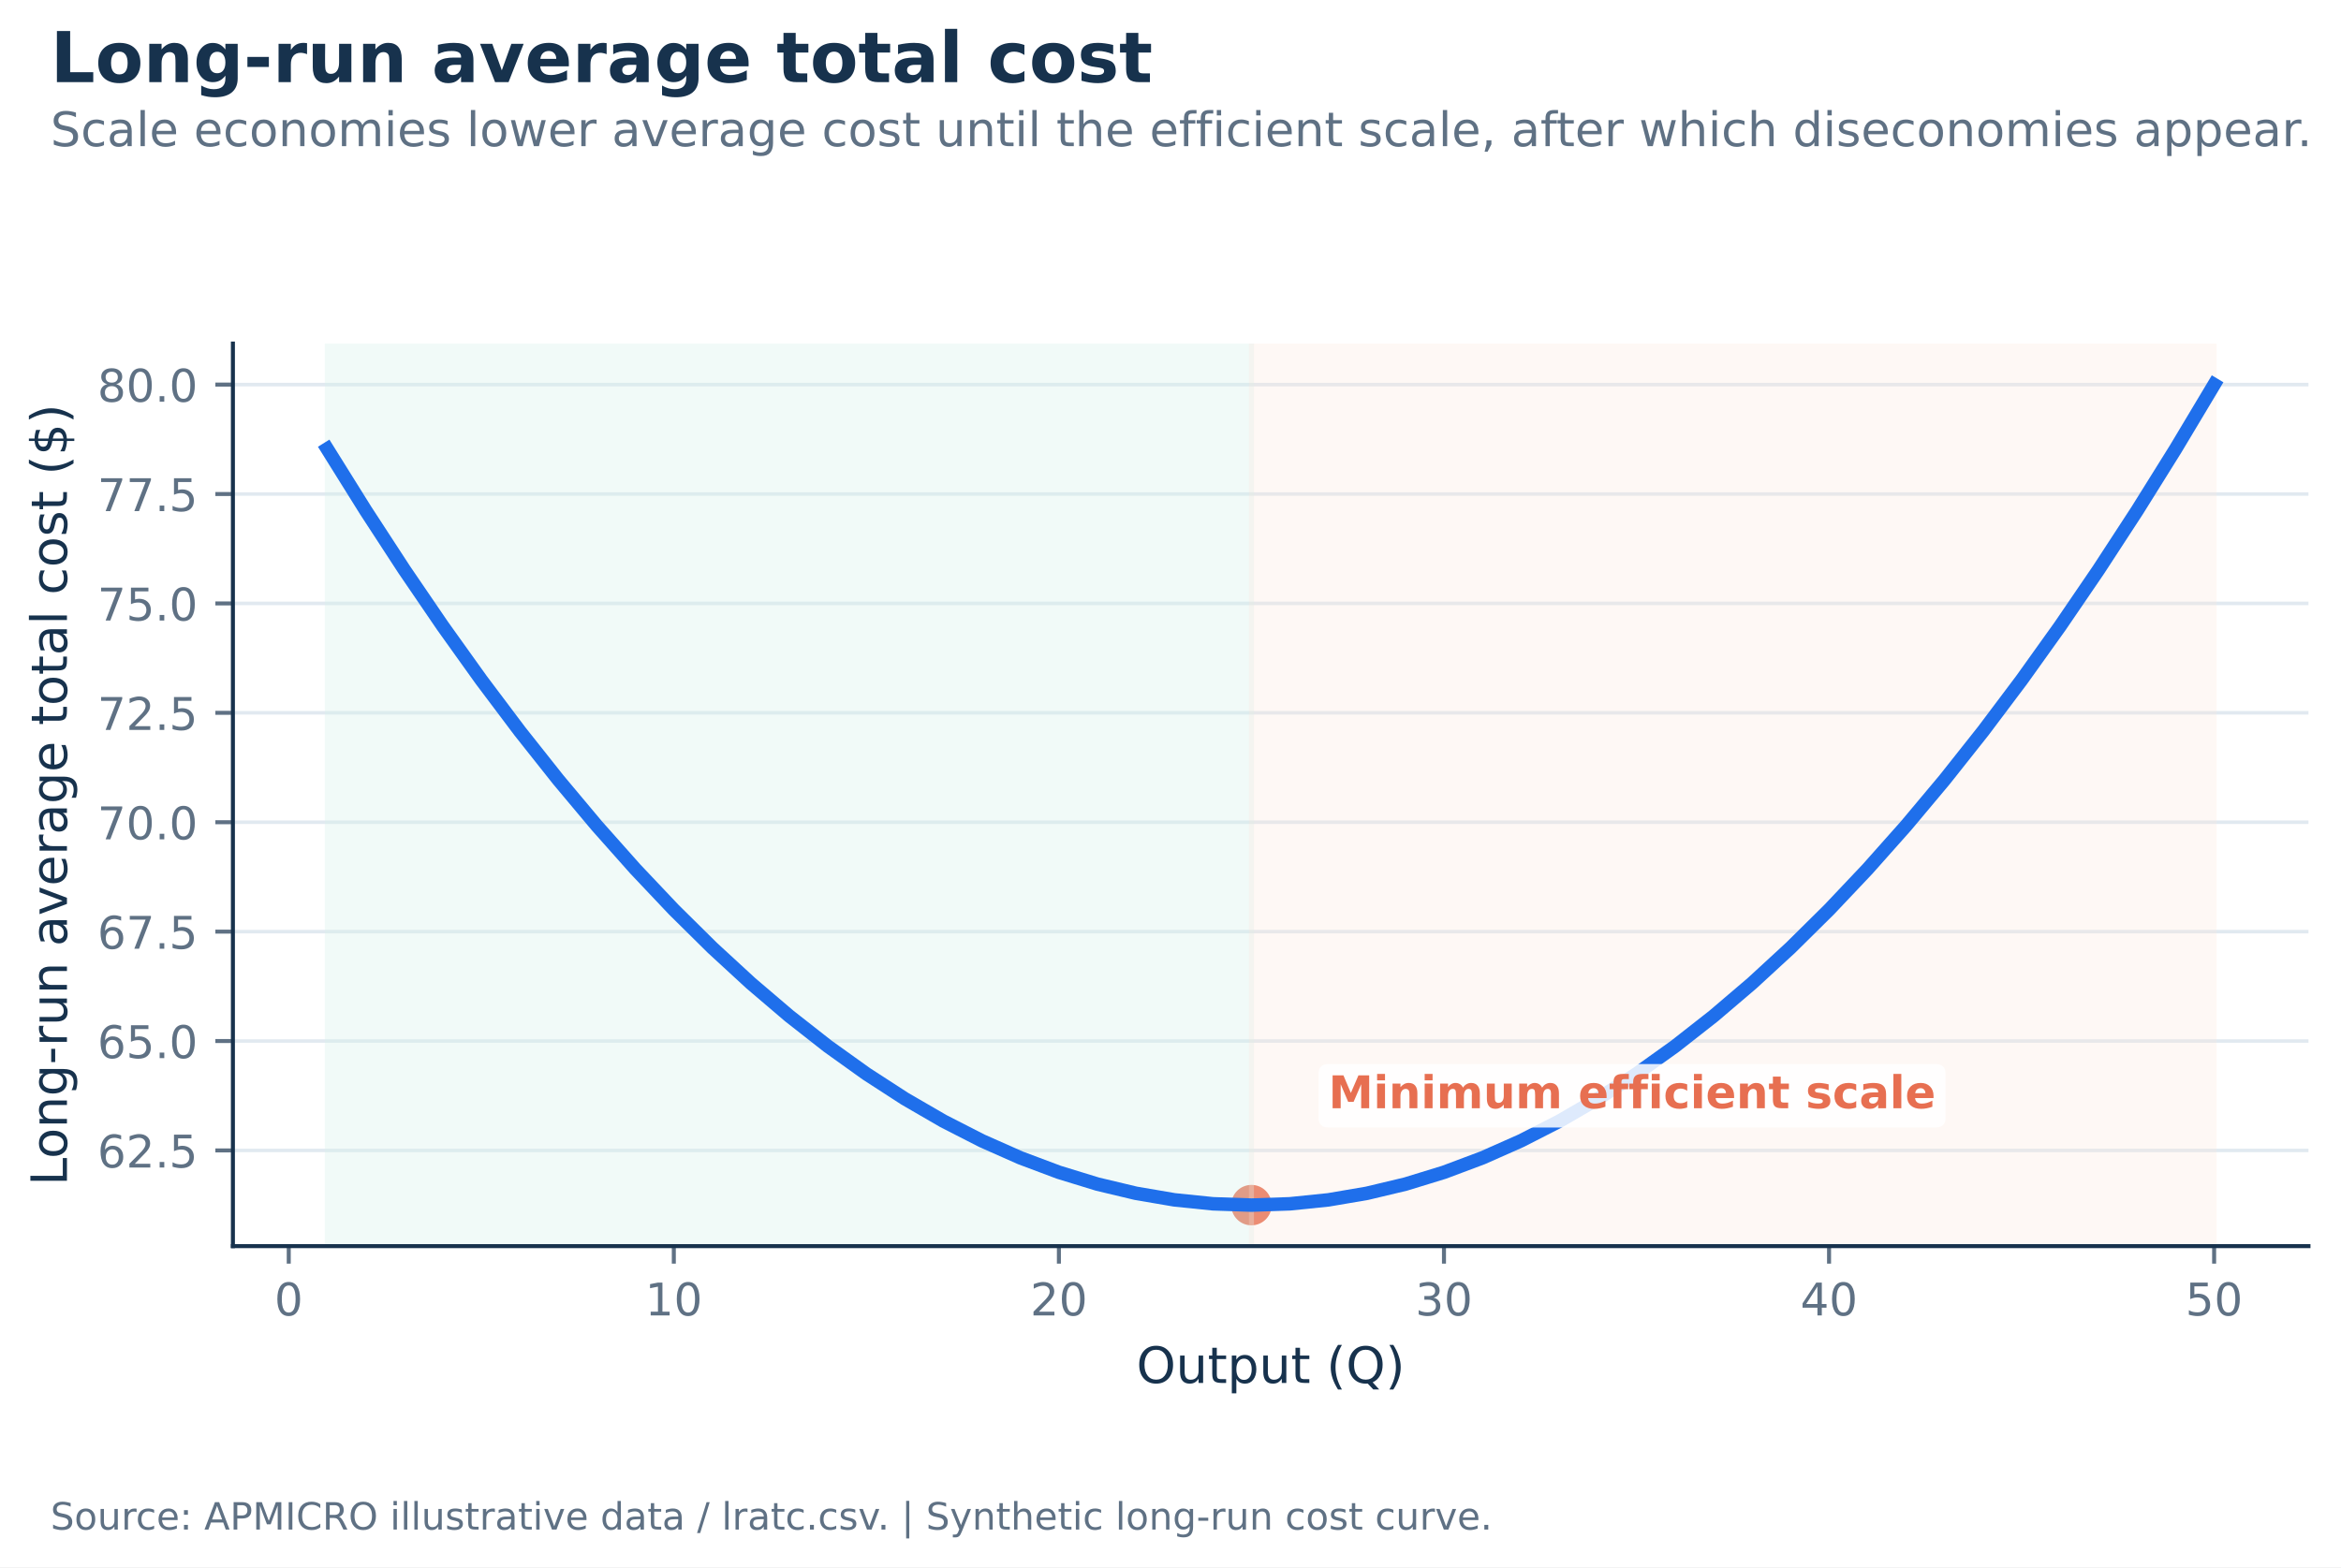
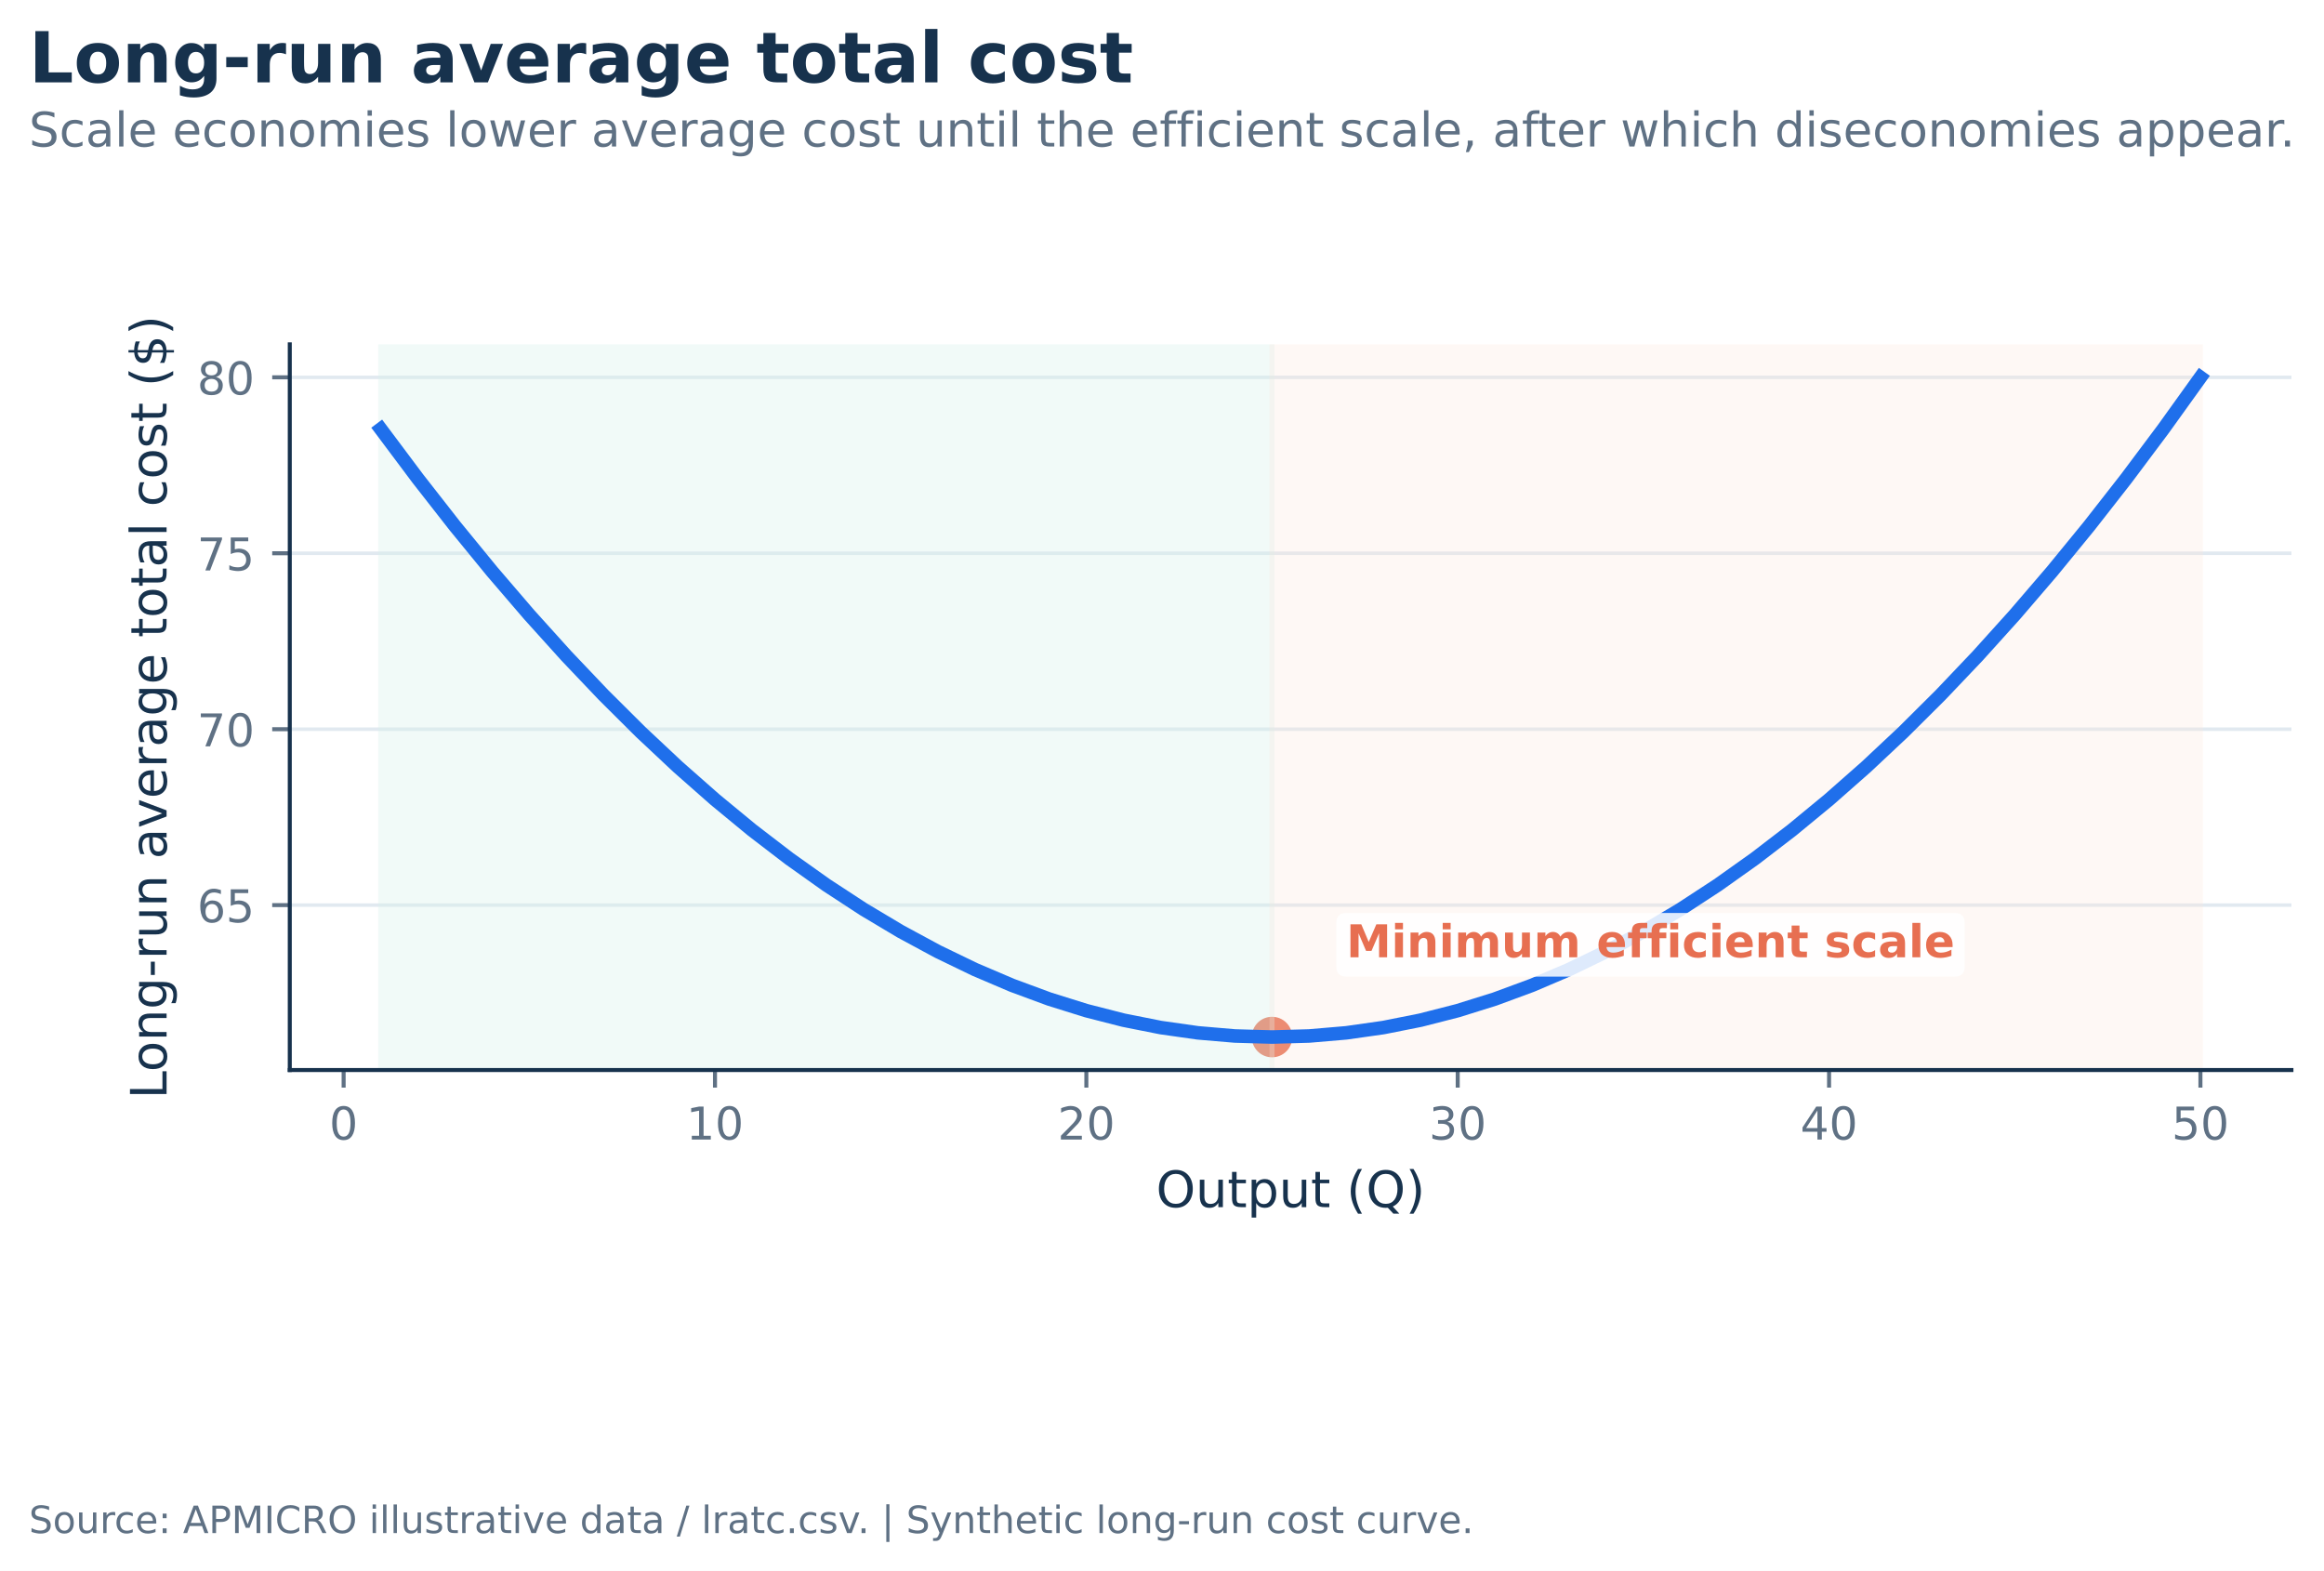
- <svg xmlns="http://www.w3.org/2000/svg" xmlns:xlink="http://www.w3.org/1999/xlink" width="467.146pt" height="312.84pt" viewBox="0 0 467.146 312.84" version="1.1">
+ <svg xmlns="http://www.w3.org/2000/svg" xmlns:xlink="http://www.w3.org/1999/xlink" width="462.826pt" height="312.84pt" viewBox="0 0 462.826 312.84" version="1.1">
  <defs>
    <style type="text/css">*{stroke-linejoin: round; stroke-linecap: butt}</style>
  </defs>
  <g id="figure_1">
    <g id="patch_1">
-       <path d="M 0 312.84  L 467.146 312.84  L 467.146 0  L 0 0  z " style="fill: #ffffff" />
+       <path d="M 0 312.84 L 462.826 312.84 L 462.826 0 L 0 0 z " style="fill: #ffffff" />
    </g>
    <g id="axes_1">
      <g id="patch_2">
-         <path d="M 46.477 248.74  L 460.655 248.74  L 460.655 68.58  L 46.477 68.58  z " style="fill: #ffffff" />
+         <path d="M 57.71 213.1 L 456.336 213.1 L 456.336 68.58 L 57.71 68.58 z " style="fill: #ffffff" />
      </g>
      <g id="matplotlib.axis_1">
        <g id="xtick_1">
          <g id="line2d_1">
            <defs>
-               <path id="m9f20a62fab" d="M 0 0  L 0 3.5  " style="stroke: #5f7184; stroke-width: 0.8" />
+               <path id="mdfa72f14bd" d="M 0 0 L 0 3.5 " style="stroke: #5f7184; stroke-width: 0.8" />
            </defs>
            <g>
-               <use xlink:href="#m9f20a62fab" x="57.619" y="248.74" style="fill: #5f7184; stroke: #5f7184; stroke-width: 0.8" />
+               <use xlink:href="#mdfa72f14bd" x="68.434" y="213.1" style="fill: #5f7184; stroke: #5f7184; stroke-width: 0.8" />
            </g>
          </g>
          <g id="text_1">
-             <text style="font-size: 9px; font-family: 'DejaVu Sans'; text-anchor: middle; fill: #5f7184" x="57.619" y="262.579" transform="rotate(-0 57.61927 262.5786)">0</text>
+             <text style="font-size: 9px; font-family: 'DejaVu Sans'; text-anchor: middle; fill: #5f7184" x="68.434" y="226.939" transform="rotate(-0 68.43371 226.9386)">0</text>
          </g>
        </g>
        <g id="xtick_2">
          <g id="line2d_2">
            <g>
-               <use xlink:href="#m9f20a62fab" x="134.461" y="248.74" style="fill: #5f7184; stroke: #5f7184; stroke-width: 0.8" />
+               <use xlink:href="#mdfa72f14bd" x="142.39" y="213.1" style="fill: #5f7184; stroke: #5f7184; stroke-width: 0.8" />
            </g>
          </g>
          <g id="text_2">
-             <text style="font-size: 9px; font-family: 'DejaVu Sans'; text-anchor: middle; fill: #5f7184" x="134.461" y="262.579" transform="rotate(-0 134.4612 262.5786)">10</text>
+             <text style="font-size: 9px; font-family: 'DejaVu Sans'; text-anchor: middle; fill: #5f7184" x="142.39" y="226.939" transform="rotate(-0 142.3903 226.9386)">10</text>
          </g>
        </g>
        <g id="xtick_3">
          <g id="line2d_3">
            <g>
-               <use xlink:href="#m9f20a62fab" x="211.303" y="248.74" style="fill: #5f7184; stroke: #5f7184; stroke-width: 0.8" />
+               <use xlink:href="#mdfa72f14bd" x="216.347" y="213.1" style="fill: #5f7184; stroke: #5f7184; stroke-width: 0.8" />
            </g>
          </g>
          <g id="text_3">
-             <text style="font-size: 9px; font-family: 'DejaVu Sans'; text-anchor: middle; fill: #5f7184" x="211.303" y="262.579" transform="rotate(-0 211.3031 262.5786)">20</text>
+             <text style="font-size: 9px; font-family: 'DejaVu Sans'; text-anchor: middle; fill: #5f7184" x="216.347" y="226.939" transform="rotate(-0 216.3469 226.9386)">20</text>
          </g>
        </g>
        <g id="xtick_4">
          <g id="line2d_4">
            <g>
-               <use xlink:href="#m9f20a62fab" x="288.145" y="248.74" style="fill: #5f7184; stroke: #5f7184; stroke-width: 0.8" />
+               <use xlink:href="#mdfa72f14bd" x="290.303" y="213.1" style="fill: #5f7184; stroke: #5f7184; stroke-width: 0.8" />
            </g>
          </g>
          <g id="text_4">
-             <text style="font-size: 9px; font-family: 'DejaVu Sans'; text-anchor: middle; fill: #5f7184" x="288.145" y="262.579" transform="rotate(-0 288.1451 262.5786)">30</text>
+             <text style="font-size: 9px; font-family: 'DejaVu Sans'; text-anchor: middle; fill: #5f7184" x="290.303" y="226.939" transform="rotate(-0 290.3035 226.9386)">30</text>
          </g>
        </g>
        <g id="xtick_5">
          <g id="line2d_5">
            <g>
-               <use xlink:href="#m9f20a62fab" x="364.987" y="248.74" style="fill: #5f7184; stroke: #5f7184; stroke-width: 0.8" />
+               <use xlink:href="#mdfa72f14bd" x="364.26" y="213.1" style="fill: #5f7184; stroke: #5f7184; stroke-width: 0.8" />
            </g>
          </g>
          <g id="text_5">
-             <text style="font-size: 9px; font-family: 'DejaVu Sans'; text-anchor: middle; fill: #5f7184" x="364.987" y="262.579" transform="rotate(-0 364.987 262.5786)">40</text>
+             <text style="font-size: 9px; font-family: 'DejaVu Sans'; text-anchor: middle; fill: #5f7184" x="364.26" y="226.939" transform="rotate(-0 364.26 226.9386)">40</text>
          </g>
        </g>
        <g id="xtick_6">
          <g id="line2d_6">
            <g>
-               <use xlink:href="#m9f20a62fab" x="441.829" y="248.74" style="fill: #5f7184; stroke: #5f7184; stroke-width: 0.8" />
+               <use xlink:href="#mdfa72f14bd" x="438.217" y="213.1" style="fill: #5f7184; stroke: #5f7184; stroke-width: 0.8" />
            </g>
          </g>
          <g id="text_6">
-             <text style="font-size: 9px; font-family: 'DejaVu Sans'; text-anchor: middle; fill: #5f7184" x="441.829" y="262.579" transform="rotate(-0 441.8289 262.5786)">50</text>
+             <text style="font-size: 9px; font-family: 'DejaVu Sans'; text-anchor: middle; fill: #5f7184" x="438.217" y="226.939" transform="rotate(-0 438.2166 226.9386)">50</text>
          </g>
        </g>
        <g id="text_7">
-           <text style="font-size: 10px; font-family: 'DejaVu Sans'; text-anchor: middle; fill: #17324d" x="253.566" y="276.049" transform="rotate(-0 253.5662 276.0487)">Output (Q)</text>
+           <text style="font-size: 10px; font-family: 'DejaVu Sans'; text-anchor: middle; fill: #17324d" x="257.023" y="240.409" transform="rotate(-0 257.023 240.4087)">Output (Q)</text>
        </g>
      </g>
      <g id="matplotlib.axis_2">
        <g id="ytick_1">
          <g id="line2d_7">
-             <path d="M 46.477 229.632  L 460.655 229.632  " clip-path="url(#p3cd8d711e1)" style="fill: none; stroke: #d9e3ec; stroke-opacity: 0.8; stroke-width: 0.7; stroke-linecap: square" />
+             <path d="M 57.71 180.255 L 456.336 180.255 " clip-path="url(#pd4b6611a98)" style="fill: none; stroke: #d9e3ec; stroke-opacity: 0.8; stroke-width: 0.7; stroke-linecap: square" />
          </g>
          <g id="line2d_8">
            <defs>
-               <path id="m786966a17d" d="M 0 0  L -3.5 0  " style="stroke: #5f7184; stroke-width: 0.8" />
+               <path id="m65a13e193c" d="M 0 0 L -3.5 0 " style="stroke: #5f7184; stroke-width: 0.8" />
            </defs>
            <g>
-               <use xlink:href="#m786966a17d" x="46.477" y="229.632" style="fill: #5f7184; stroke: #5f7184; stroke-width: 0.8" />
+               <use xlink:href="#m65a13e193c" x="57.71" y="180.255" style="fill: #5f7184; stroke: #5f7184; stroke-width: 0.8" />
            </g>
          </g>
          <g id="text_8">
-             <text style="font-size: 9px; font-family: 'DejaVu Sans'; text-anchor: end; fill: #5f7184" x="39.477" y="233.051" transform="rotate(-0 39.47719 233.0514)">62.5</text>
+             <text style="font-size: 9px; font-family: 'DejaVu Sans'; text-anchor: end; fill: #5f7184" x="50.71" y="183.674" transform="rotate(-0 50.71 183.6738)">65</text>
          </g>
        </g>
        <g id="ytick_2">
          <g id="line2d_9">
-             <path d="M 46.477 207.795  L 460.655 207.795  " clip-path="url(#p3cd8d711e1)" style="fill: none; stroke: #d9e3ec; stroke-opacity: 0.8; stroke-width: 0.7; stroke-linecap: square" />
+             <path d="M 57.71 145.219 L 456.336 145.219 " clip-path="url(#pd4b6611a98)" style="fill: none; stroke: #d9e3ec; stroke-opacity: 0.8; stroke-width: 0.7; stroke-linecap: square" />
          </g>
          <g id="line2d_10">
            <g>
-               <use xlink:href="#m786966a17d" x="46.477" y="207.795" style="fill: #5f7184; stroke: #5f7184; stroke-width: 0.8" />
+               <use xlink:href="#m65a13e193c" x="57.71" y="145.219" style="fill: #5f7184; stroke: #5f7184; stroke-width: 0.8" />
            </g>
          </g>
          <g id="text_9">
-             <text style="font-size: 9px; font-family: 'DejaVu Sans'; text-anchor: end; fill: #5f7184" x="39.477" y="211.214" transform="rotate(-0 39.47719 211.2138)">65.0</text>
+             <text style="font-size: 9px; font-family: 'DejaVu Sans'; text-anchor: end; fill: #5f7184" x="50.71" y="148.639" transform="rotate(-0 50.71 148.6387)">70</text>
          </g>
        </g>
        <g id="ytick_3">
          <g id="line2d_11">
-             <path d="M 46.477 185.957  L 460.655 185.957  " clip-path="url(#p3cd8d711e1)" style="fill: none; stroke: #d9e3ec; stroke-opacity: 0.8; stroke-width: 0.7; stroke-linecap: square" />
+             <path d="M 57.71 110.184 L 456.336 110.184 " clip-path="url(#pd4b6611a98)" style="fill: none; stroke: #d9e3ec; stroke-opacity: 0.8; stroke-width: 0.7; stroke-linecap: square" />
          </g>
          <g id="line2d_12">
            <g>
-               <use xlink:href="#m786966a17d" x="46.477" y="185.957" style="fill: #5f7184; stroke: #5f7184; stroke-width: 0.8" />
+               <use xlink:href="#m65a13e193c" x="57.71" y="110.184" style="fill: #5f7184; stroke: #5f7184; stroke-width: 0.8" />
            </g>
          </g>
          <g id="text_10">
-             <text style="font-size: 9px; font-family: 'DejaVu Sans'; text-anchor: end; fill: #5f7184" x="39.477" y="189.376" transform="rotate(-0 39.47719 189.3763)">67.5</text>
+             <text style="font-size: 9px; font-family: 'DejaVu Sans'; text-anchor: end; fill: #5f7184" x="50.71" y="113.604" transform="rotate(-0 50.71 113.6035)">75</text>
          </g>
        </g>
        <g id="ytick_4">
          <g id="line2d_13">
-             <path d="M 46.477 164.119  L 460.655 164.119  " clip-path="url(#p3cd8d711e1)" style="fill: none; stroke: #d9e3ec; stroke-opacity: 0.8; stroke-width: 0.7; stroke-linecap: square" />
+             <path d="M 57.71 75.149 L 456.336 75.149 " clip-path="url(#pd4b6611a98)" style="fill: none; stroke: #d9e3ec; stroke-opacity: 0.8; stroke-width: 0.7; stroke-linecap: square" />
          </g>
          <g id="line2d_14">
            <g>
-               <use xlink:href="#m786966a17d" x="46.477" y="164.119" style="fill: #5f7184; stroke: #5f7184; stroke-width: 0.8" />
+               <use xlink:href="#m65a13e193c" x="57.71" y="75.149" style="fill: #5f7184; stroke: #5f7184; stroke-width: 0.8" />
            </g>
          </g>
          <g id="text_11">
-             <text style="font-size: 9px; font-family: 'DejaVu Sans'; text-anchor: end; fill: #5f7184" x="39.477" y="167.539" transform="rotate(-0 39.47719 167.5387)">70.0</text>
+             <text style="font-size: 9px; font-family: 'DejaVu Sans'; text-anchor: end; fill: #5f7184" x="50.71" y="78.568" transform="rotate(-0 50.71 78.56839)">80</text>
          </g>
        </g>
-         <g id="ytick_5">
-           <g id="line2d_15">
-             <path d="M 46.477 142.282  L 460.655 142.282  " clip-path="url(#p3cd8d711e1)" style="fill: none; stroke: #d9e3ec; stroke-opacity: 0.8; stroke-width: 0.7; stroke-linecap: square" />
-           </g>
-           <g id="line2d_16">
-             <g>
-               <use xlink:href="#m786966a17d" x="46.477" y="142.282" style="fill: #5f7184; stroke: #5f7184; stroke-width: 0.8" />
-             </g>
-           </g>
-           <g id="text_12">
-             <text style="font-size: 9px; font-family: 'DejaVu Sans'; text-anchor: end; fill: #5f7184" x="39.477" y="145.701" transform="rotate(-0 39.47719 145.7011)">72.5</text>
-           </g>
-         </g>
-         <g id="ytick_6">
-           <g id="line2d_17">
-             <path d="M 46.477 120.444  L 460.655 120.444  " clip-path="url(#p3cd8d711e1)" style="fill: none; stroke: #d9e3ec; stroke-opacity: 0.8; stroke-width: 0.7; stroke-linecap: square" />
-           </g>
-           <g id="line2d_18">
-             <g>
-               <use xlink:href="#m786966a17d" x="46.477" y="120.444" style="fill: #5f7184; stroke: #5f7184; stroke-width: 0.8" />
-             </g>
-           </g>
-           <g id="text_13">
-             <text style="font-size: 9px; font-family: 'DejaVu Sans'; text-anchor: end; fill: #5f7184" x="39.477" y="123.864" transform="rotate(-0 39.47719 123.8635)">75.0</text>
-           </g>
-         </g>
-         <g id="ytick_7">
-           <g id="line2d_19">
-             <path d="M 46.477 98.607  L 460.655 98.607  " clip-path="url(#p3cd8d711e1)" style="fill: none; stroke: #d9e3ec; stroke-opacity: 0.8; stroke-width: 0.7; stroke-linecap: square" />
-           </g>
-           <g id="line2d_20">
-             <g>
-               <use xlink:href="#m786966a17d" x="46.477" y="98.607" style="fill: #5f7184; stroke: #5f7184; stroke-width: 0.8" />
-             </g>
-           </g>
-           <g id="text_14">
-             <text style="font-size: 9px; font-family: 'DejaVu Sans'; text-anchor: end; fill: #5f7184" x="39.477" y="102.026" transform="rotate(-0 39.47719 102.026)">77.5</text>
-           </g>
-         </g>
-         <g id="ytick_8">
-           <g id="line2d_21">
-             <path d="M 46.477 76.769  L 460.655 76.769  " clip-path="url(#p3cd8d711e1)" style="fill: none; stroke: #d9e3ec; stroke-opacity: 0.8; stroke-width: 0.7; stroke-linecap: square" />
-           </g>
-           <g id="line2d_22">
-             <g>
-               <use xlink:href="#m786966a17d" x="46.477" y="76.769" style="fill: #5f7184; stroke: #5f7184; stroke-width: 0.8" />
-             </g>
-           </g>
-           <g id="text_15">
-             <text style="font-size: 9px; font-family: 'DejaVu Sans'; text-anchor: end; fill: #5f7184" x="39.477" y="80.188" transform="rotate(-0 39.47719 80.18839)">80.0</text>
-           </g>
-         </g>
-         <g id="text_16">
-           <text style="font-size: 10px; font-family: 'DejaVu Sans'; text-anchor: middle; fill: #17324d" x="13.358" y="158.66" transform="rotate(-90 13.35844 158.66)">Long-run average total cost ($)</text>
+         <g id="text_12">
+           <text style="font-size: 10px; font-family: 'DejaVu Sans'; text-anchor: middle; fill: #17324d" x="33.178" y="140.84" transform="rotate(-90 33.17781 140.84)">Long-run average total cost ($)</text>
        </g>
      </g>
      <g id="PathCollection_1">
        <defs>
-           <path id="m7f94f03ab7" d="M 0 3.536  C 0.938 3.536 1.837 3.163 2.5 2.5  C 3.163 1.837 3.536 0.938 3.536 0  C 3.536 -0.938 3.163 -1.837 2.5 -2.5  C 1.837 -3.163 0.938 -3.536 0 -3.536  C -0.938 -3.536 -1.837 -3.163 -2.5 -2.5  C -3.163 -1.837 -3.536 -0.938 -3.536 0  C -3.536 0.938 -3.163 1.837 -2.5 2.5  C -1.837 3.163 -0.938 3.536 0 3.536  z " style="stroke: #e76f51" />
+           <path id="m4e8a37f1b4" d="M 0 3.536 C 0.938 3.536 1.837 3.163 2.5 2.5 C 3.163 1.837 3.536 0.938 3.536 0 C 3.536 -0.938 3.163 -1.837 2.5 -2.5 C 1.837 -3.163 0.938 -3.536 0 -3.536 C -0.938 -3.536 -1.837 -3.163 -2.5 -2.5 C -3.163 -1.837 -3.536 -0.938 -3.536 0 C -3.536 0.938 -3.163 1.837 -2.5 2.5 C -1.837 3.163 -0.938 3.536 0 3.536 z " style="stroke: #e76f51" />
        </defs>
-         <g clip-path="url(#p3cd8d711e1)">
-           <use xlink:href="#m7f94f03ab7" x="249.724" y="240.551" style="fill: #e76f51; stroke: #e76f51" />
+         <g clip-path="url(#pd4b6611a98)">
+           <use xlink:href="#m4e8a37f1b4" x="253.325" y="206.531" style="fill: #e76f51; stroke: #e76f51" />
        </g>
      </g>
      <g id="patch_3">
-         <path d="M 65.303 248.74  L 249.724 248.74  L 249.724 68.58  L 65.303 68.58  z " clip-path="url(#p3cd8d711e1)" style="fill: #d8f0ea; opacity: 0.35; stroke: #d8f0ea; stroke-linejoin: miter" />
+         <path d="M 75.829 213.1 L 253.325 213.1 L 253.325 68.58 L 75.829 68.58 z " clip-path="url(#pd4b6611a98)" style="fill: #d8f0ea; opacity: 0.35; stroke: #d8f0ea; stroke-linejoin: miter" />
      </g>
      <g id="patch_4">
-         <path d="M 249.724 248.74  L 441.829 248.74  L 441.829 68.58  L 249.724 68.58  z " clip-path="url(#p3cd8d711e1)" style="fill: #fce2d7; opacity: 0.25; stroke: #fce2d7; stroke-linejoin: miter" />
+         <path d="M 253.325 213.1 L 438.217 213.1 L 438.217 68.58 L 253.325 68.58 z " clip-path="url(#pd4b6611a98)" style="fill: #fce2d7; opacity: 0.25; stroke: #fce2d7; stroke-linejoin: miter" />
      </g>
-       <g id="line2d_23">
-         <path d="M 65.303 89.61  L 72.988 101.926  L 80.672 113.718  L 88.356 124.986  L 96.04 135.731  L 103.724 145.951  L 111.409 155.646  L 119.093 164.818  L 126.777 173.466  L 134.461 181.589  L 142.145 189.189  L 149.83 196.264  L 157.514 202.816  L 165.198 208.843  L 172.882 214.346  L 180.566 219.325  L 188.251 223.78  L 195.935 227.71  L 203.619 231.117  L 211.303 234  L 218.987 236.358  L 226.672 238.192  L 234.356 239.503  L 242.04 240.289  L 249.724 240.551  L 257.408 240.289  L 265.092 239.503  L 272.777 238.192  L 280.461 236.358  L 288.145 234  L 295.829 231.117  L 303.513 227.71  L 311.198 223.78  L 318.882 219.325  L 326.566 214.346  L 334.25 208.843  L 341.934 202.816  L 349.619 196.264  L 357.303 189.189  L 364.987 181.589  L 372.671 173.466  L 380.355 164.818  L 388.04 155.646  L 395.724 145.951  L 403.408 135.731  L 411.092 124.986  L 418.776 113.718  L 426.461 101.926  L 434.145 89.61  L 441.829 76.769  " clip-path="url(#p3cd8d711e1)" style="fill: none; stroke: #1f6feb; stroke-width: 2.7; stroke-linecap: square" />
+       <g id="line2d_15">
+         <path d="M 75.829 85.449 L 83.225 95.329 L 90.621 104.789 L 98.016 113.828 L 105.412 122.447 L 112.808 130.645 L 120.203 138.423 L 127.599 145.78 L 134.995 152.717 L 142.39 159.233 L 149.786 165.33 L 157.182 171.005 L 164.577 176.261 L 171.973 181.095 L 179.369 185.51 L 186.764 189.504 L 194.16 193.077 L 201.556 196.231 L 208.951 198.963 L 216.347 201.276 L 223.743 203.168 L 231.138 204.639 L 238.534 205.69 L 245.93 206.321 L 253.325 206.531 L 260.721 206.321 L 268.116 205.69 L 275.512 204.639 L 282.908 203.168 L 290.303 201.276 L 297.699 198.963 L 305.095 196.231 L 312.49 193.077 L 319.886 189.504 L 327.282 185.51 L 334.677 181.095 L 342.073 176.261 L 349.469 171.005 L 356.864 165.33 L 364.26 159.233 L 371.656 152.717 L 379.051 145.78 L 386.447 138.423 L 393.843 130.645 L 401.238 122.447 L 408.634 113.828 L 416.03 104.789 L 423.425 95.329 L 430.821 85.449 L 438.217 75.149 " clip-path="url(#pd4b6611a98)" style="fill: none; stroke: #1f6feb; stroke-width: 2.7; stroke-linecap: square" />
      </g>
      <g id="patch_5">
-         <path d="M 46.477 248.74  L 46.477 68.58  " style="fill: none; stroke: #17324d; stroke-width: 0.8; stroke-linejoin: miter; stroke-linecap: square" />
+         <path d="M 57.71 213.1 L 57.71 68.58 " style="fill: none; stroke: #17324d; stroke-width: 0.8; stroke-linejoin: miter; stroke-linecap: square" />
      </g>
      <g id="patch_6">
-         <path d="M 46.477 248.74  L 460.655 248.74  " style="fill: none; stroke: #17324d; stroke-width: 0.8; stroke-linejoin: miter; stroke-linecap: square" />
+         <path d="M 57.71 213.1 L 456.336 213.1 " style="fill: none; stroke: #17324d; stroke-width: 0.8; stroke-linejoin: miter; stroke-linecap: square" />
      </g>
-       <g id="text_17">
+       <g id="text_13">
        <g id="patch_7">
-           <path d="M 265.092 225.061  L 386.265 225.061  Q 388.245 225.061 388.245 223.081  L 388.245 214.371  Q 388.245 212.391 386.265 212.391  L 265.092 212.391  Q 263.112 212.391 263.112 214.371  L 263.112 223.081  Q 263.112 225.061 265.092 225.061  z " style="fill: #ffffff; opacity: 0.85" />
+           <path d="M 268.116 194.497 L 389.289 194.497 Q 391.269 194.497 391.269 192.517 L 391.269 183.807 Q 391.269 181.827 389.289 181.827 L 268.116 181.827 Q 266.136 181.827 266.136 183.807 L 266.136 192.517 Q 266.136 194.497 268.116 194.497 z " style="fill: #ffffff; opacity: 0.85" />
        </g>
-         <text style="font-weight: 700; font-size: 9px; font-family: 'DejaVu Sans'; text-anchor: start; fill: #e76f51" x="265.092" y="221.209" transform="rotate(-0 265.0925 221.2091)">Minimum efficient scale</text>
+         <text style="font-weight: 700; font-size: 9px; font-family: 'DejaVu Sans'; text-anchor: start; fill: #e76f51" x="268.116" y="190.645" transform="rotate(-0 268.1165 190.6451)">Minimum efficient scale</text>
      </g>
    </g>
-     <g id="text_18">
-       <text style="font-weight: 700; font-size: 14px; font-family: 'DejaVu Sans'; text-anchor: start; fill: #17324d" x="10.079" y="16.398" transform="rotate(-0 10.07919 16.39781)">Long-run average total cost</text>
+     <g id="text_14">
+       <text style="font-weight: 700; font-size: 14px; font-family: 'DejaVu Sans'; text-anchor: start; fill: #17324d" x="5.76" y="16.398" transform="rotate(-0 5.76 16.39781)">Long-run average total cost</text>
    </g>
-     <g id="text_19">
-       <text style="font-size: 9.5px; font-family: 'DejaVu Sans'; text-anchor: start; fill: #5f7184" x="10.079" y="29.179" transform="rotate(-0 10.07919 29.17852)">Scale economies lower average cost until the efficient scale, after which diseconomies appear.</text>
+     <g id="text_15">
+       <text style="font-size: 9.5px; font-family: 'DejaVu Sans'; text-anchor: start; fill: #5f7184" x="5.76" y="29.179" transform="rotate(-0 5.76 29.17852)">Scale economies lower average cost until the efficient scale, after which diseconomies appear.</text>
    </g>
-     <g id="text_20">
-       <text style="font-size: 7.5px; font-family: 'DejaVu Sans'; text-anchor: start; fill: #5f7184" x="10.079" y="305.312" transform="rotate(-0 10.07919 305.3116)">Source: APMICRO illustrative data / lratc.csv.  |  Synthetic long-run cost curve.</text>
+     <g id="text_16">
+       <text style="font-size: 7.5px; font-family: 'DejaVu Sans'; text-anchor: start; fill: #5f7184" x="5.76" y="305.312" transform="rotate(-0 5.76 305.3116)">Source: APMICRO illustrative data / lratc.csv.  |  Synthetic long-run cost curve.</text>
    </g>
  </g>
  <defs>
-     <clipPath id="p3cd8d711e1">
-       <rect x="46.477" y="68.58" width="414.178" height="180.16" />
+     <clipPath id="pd4b6611a98">
+       <rect x="57.71" y="68.58" width="398.626" height="144.52" />
    </clipPath>
  </defs>
</svg>
